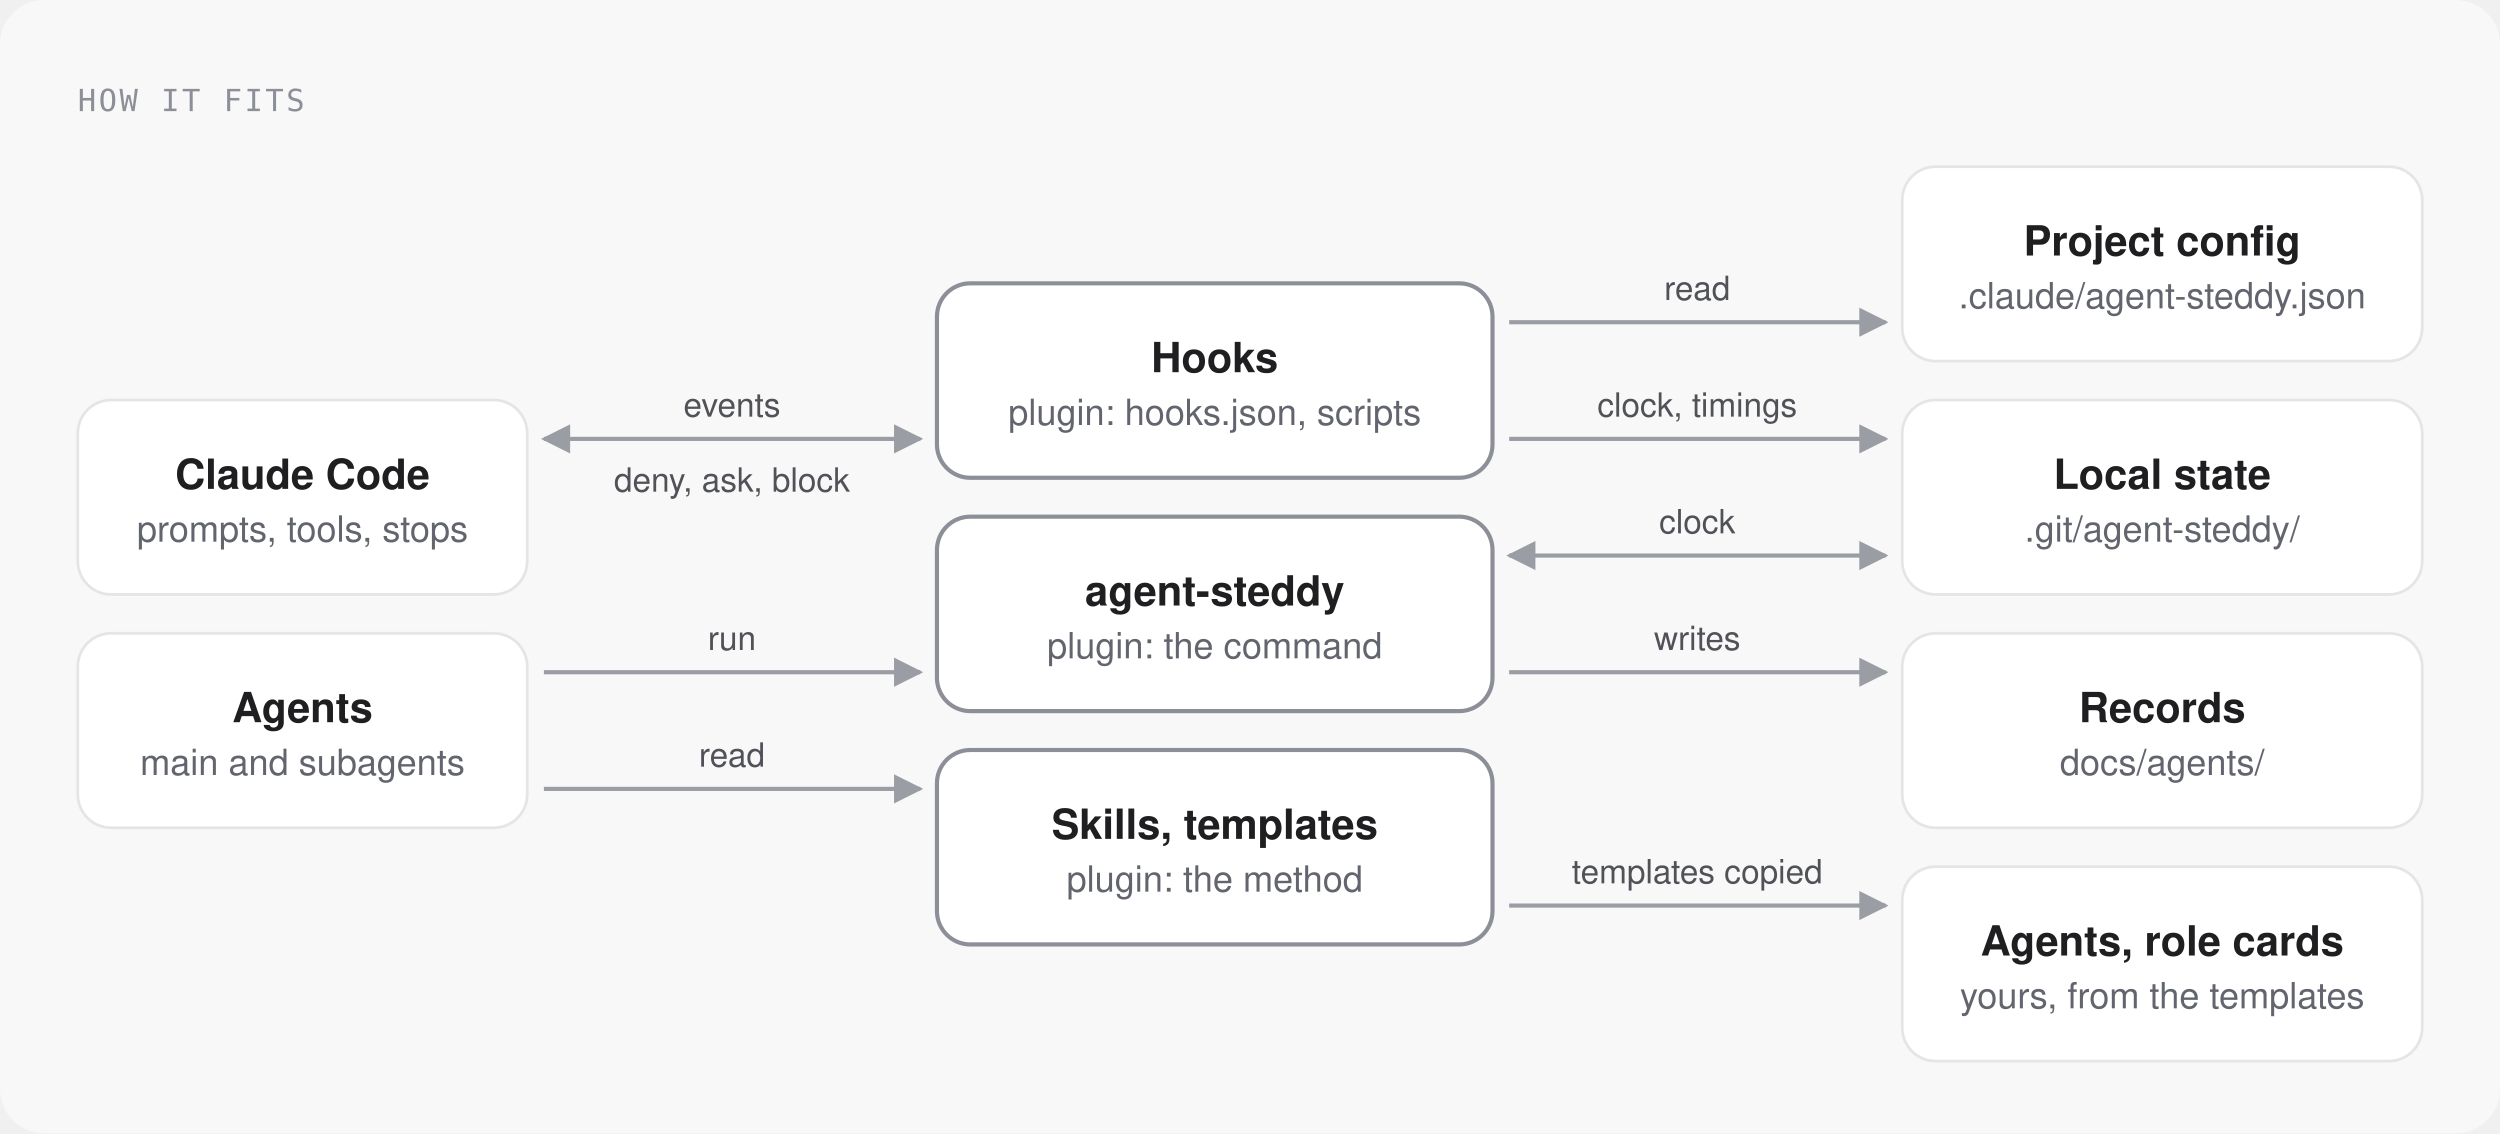
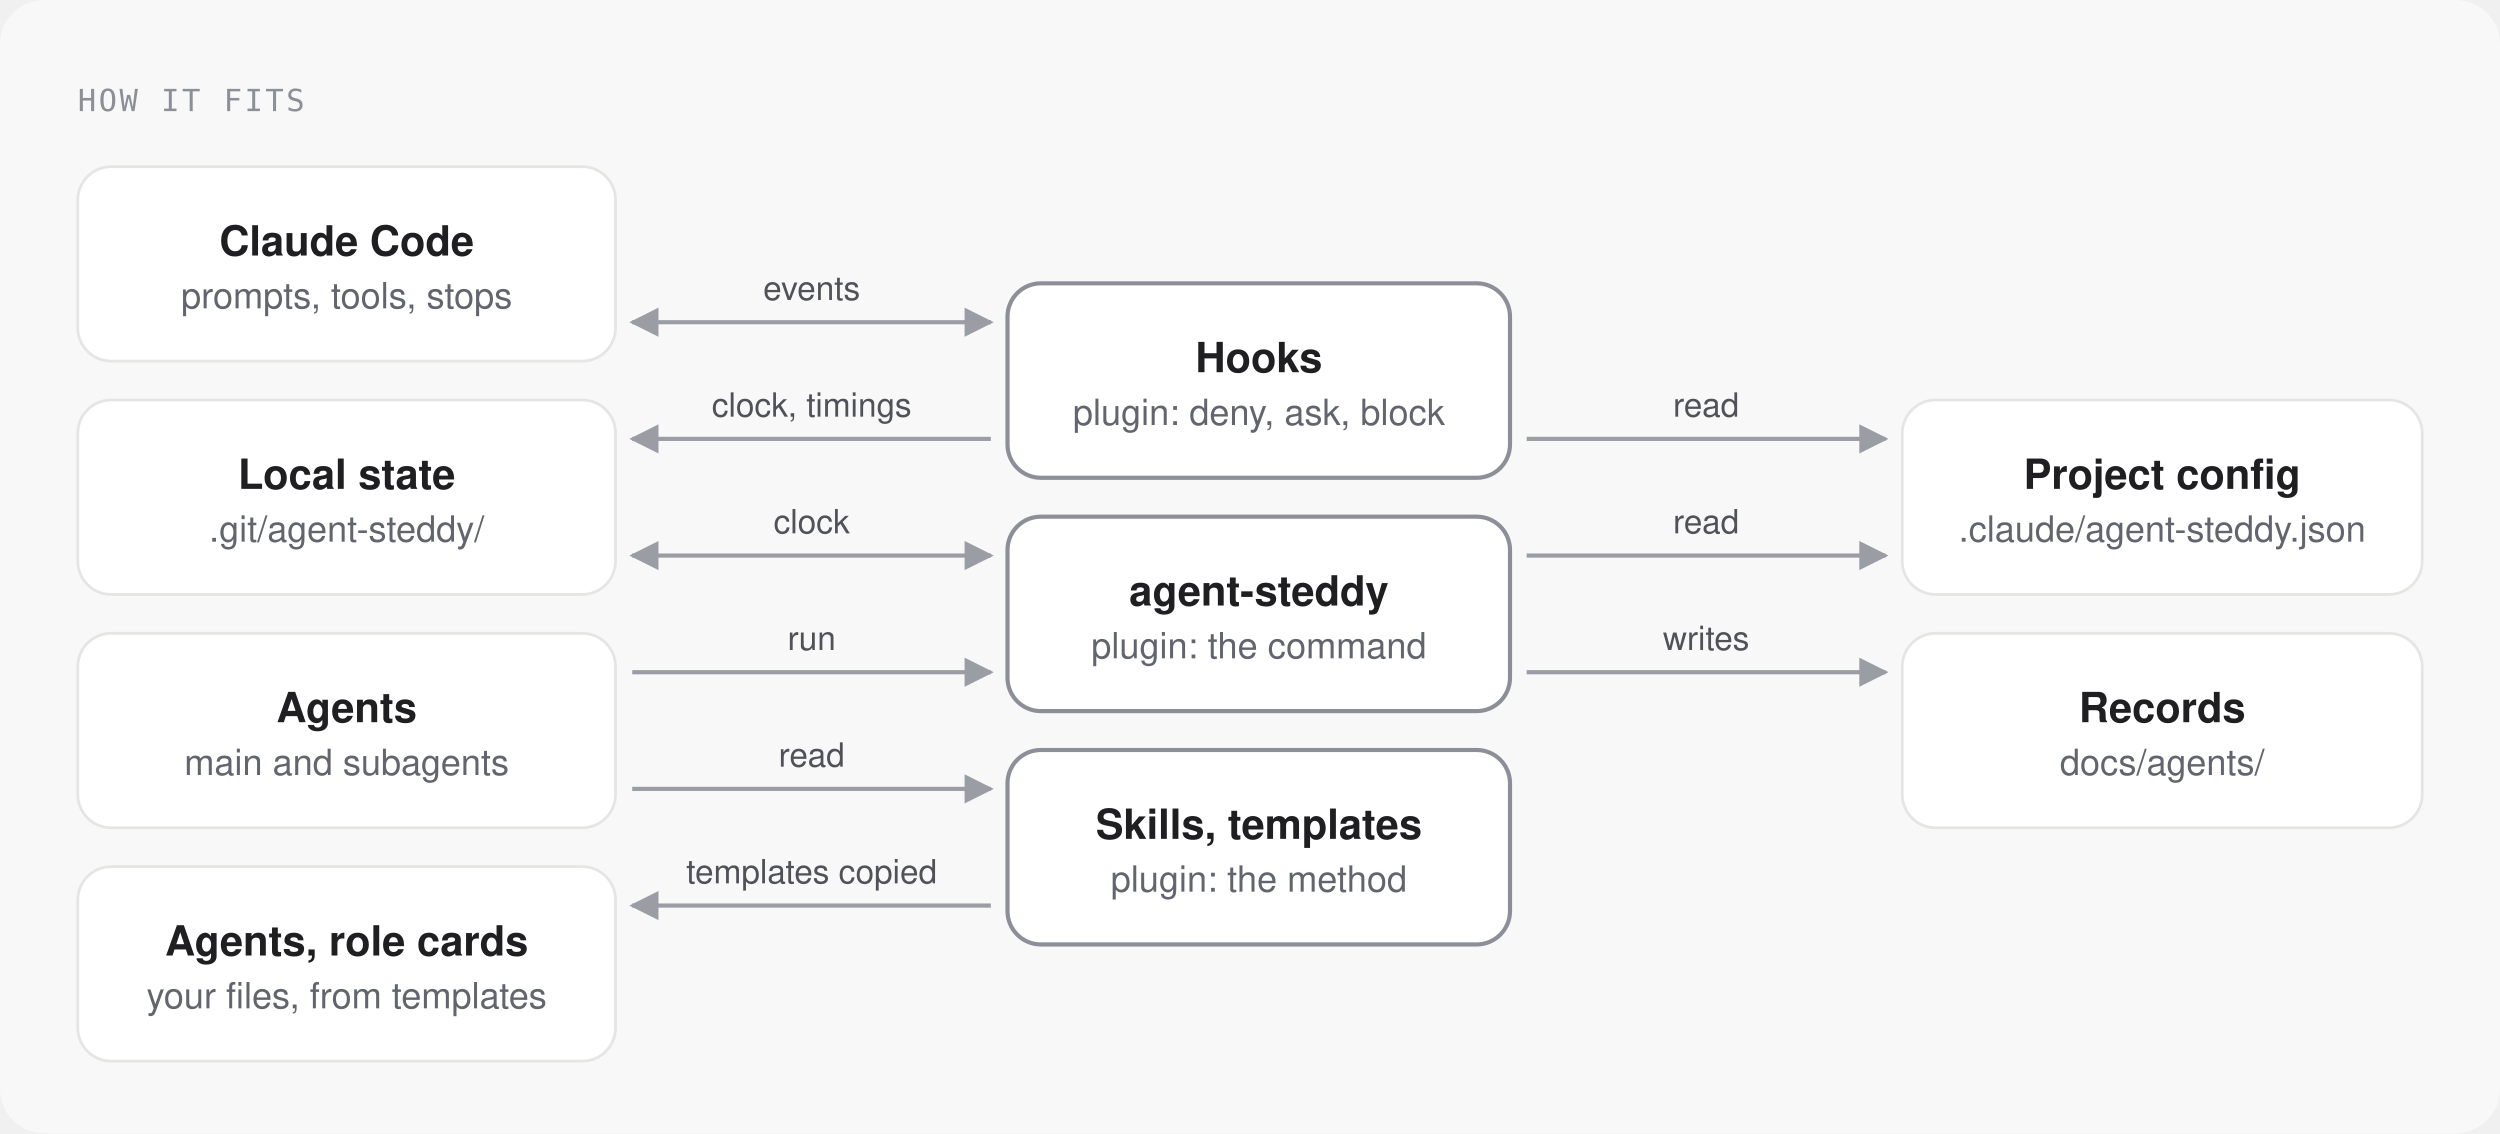
- <svg xmlns="http://www.w3.org/2000/svg" viewBox="0 0 900 408" width="900" height="408" role="img" aria-label="agent-steddy: Claude Code fires its events at the plugin's hooks, which read the project config and answer with deny, ask or block; the hooks keep a task clock and timings in local state under .git/agent-steddy; agents run the agent-steddy command, which keeps that clock and writes the project's records under docs/agents; agents read the skills, and the templates are copied into the project's agents and role cards.">
+ <svg xmlns="http://www.w3.org/2000/svg" viewBox="0 0 900 408" width="900" height="408" role="img" aria-label="agent-steddy: Claude Code fires its events at the plugin's hooks, which read the project config and answer with deny, ask or block; the hooks keep a task clock and timings in local state under .git/agent-steddy; agents run the agent-steddy command, which reads the project config, keeps that clock and writes the project's records under docs/agents; agents read the skills, and the templates are copied into the project's agents and role cards.">
  <style>
  .t{font:600 15px -apple-system, BlinkMacSystemFont, 'Segoe UI', Helvetica, Arial, sans-serif} .s{font:13px -apple-system, BlinkMacSystemFont, 'Segoe UI', Helvetica, Arial, sans-serif} .lbl{font:12px -apple-system, BlinkMacSystemFont, 'Segoe UI', Helvetica, Arial, sans-serif} .cmd{font:12px ui-monospace, SFMono-Regular, Menlo, Consolas, monospace}
  .row{font:500 11px ui-monospace, SFMono-Regular, Menlo, Consolas, monospace;letter-spacing:.08em} .p{font:600 13px -apple-system, BlinkMacSystemFont, 'Segoe UI', Helvetica, Arial, sans-serif} .ln{stroke-width:1.5;fill:none}
  .bg{fill:#F8F8F8} .node{fill:#FFFFFF;stroke:#E5E5E3} .hub{fill:#FFFFFF;stroke:#8C8F97} .t{fill:#1F1F21} .s{fill:#62656D} .lbl,.cmd{fill:#505258} .row{fill:#8C8F97} .ln{stroke:#9A9DA4} .hd{fill:#9A9DA4} .blue rect{fill:#CFE1FD;stroke:#357DE8} .blue text{fill:#123263} .green rect{fill:#D3F1A7;stroke:#5B7F24} .green text{fill:#37471F} .amber rect{fill:#FCE4A6;stroke:#C8894A} .amber text{fill:#693200} .grey rect{fill:#EBEBE9;stroke:#8C8F97} .grey text{fill:#292A2E} .red rect{fill:#FFD5D2;stroke:#E2483D} .red text{fill:#5D1F1A} .purple rect{fill:#EED7FC;stroke:#AF59E1} .purple text{fill:#48245D}
  @media (prefers-color-scheme: dark) { .bg{fill:#1F1F21} .node{fill:#242528;stroke:#34363A} .hub{fill:#242528;stroke:#7E8188} .t{fill:#E4E5E8} .s{fill:#9FA2A8} .lbl,.cmd{fill:#B6B8BC} .row{fill:#7E8188} .ln{stroke:#7E8188} .hd{fill:#7E8188} .blue rect{fill:#123263;stroke:#4688EC} .blue text{fill:#CFE1FD} .green rect{fill:#37471F;stroke:#82B536} .green text{fill:#D3F1A7} .amber rect{fill:#693200;stroke:#C8894A} .amber text{fill:#FCE4A6} .grey rect{fill:#2F3033;stroke:#7E8188} .grey text{fill:#CECFD2} .red rect{fill:#5D1F1A;stroke:#F15B50} .red text{fill:#FFD5D2} .purple rect{fill:#48245D;stroke:#BF63F3} .purple text{fill:#EED7FC} }
</style>
  <defs>
    <marker id="a" viewBox="0 0 10 10" refX="9" refY="5" markerWidth="7" markerHeight="7" orient="auto-start-reverse">
      <path class="hd" d="M0 0L10 5L0 10z" />
    </marker>
  </defs>
  <rect class="bg" width="900" height="408" rx="16" />
  <text class="row" x="28" y="40">HOW IT FITS</text>
-   <rect class="node" x="28.0" y="144.0" width="161.8" height="70" rx="12" />
-   <text class="t" x="108.9" y="176.0" text-anchor="middle">Claude Code</text>
-   <text class="s" x="108.9" y="195.0" text-anchor="middle">prompts, tools, stops</text>
-   <rect class="node" x="28.0" y="228.0" width="161.8" height="70" rx="12" />
-   <text class="t" x="108.9" y="260.0" text-anchor="middle">Agents</text>
-   <text class="s" x="108.9" y="279.0" text-anchor="middle">main and subagents</text>
-   <rect class="hub" x="337.3" y="102.0" width="200.0" height="70" rx="12" stroke-width="1.5" />
-   <text class="t" x="437.3" y="134.0" text-anchor="middle">Hooks</text>
-   <text class="s" x="437.3" y="153.0" text-anchor="middle">plugin: hooks.json, scripts</text>
-   <rect class="hub" x="337.3" y="186.0" width="200.0" height="70" rx="12" stroke-width="1.5" />
-   <text class="t" x="437.3" y="218.0" text-anchor="middle">agent-steddy</text>
-   <text class="s" x="437.3" y="237.0" text-anchor="middle">plugin: the command</text>
-   <rect class="hub" x="337.3" y="270.0" width="200.0" height="70" rx="12" stroke-width="1.5" />
-   <text class="t" x="437.3" y="302.0" text-anchor="middle">Skills, templates</text>
-   <text class="s" x="437.3" y="321.0" text-anchor="middle">plugin: the method</text>
-   <rect class="node" x="684.8" y="60.0" width="187.2" height="70" rx="12" />
-   <text class="t" x="778.4" y="92.0" text-anchor="middle">Project config</text>
-   <text class="s" x="778.4" y="111.0" text-anchor="middle">.claude/agent-steddy.json</text>
+   <rect class="node" x="28.0" y="60.0" width="193.6" height="70" rx="12" />
+   <text class="t" x="124.8" y="92.0" text-anchor="middle">Claude Code</text>
+   <text class="s" x="124.8" y="111.0" text-anchor="middle">prompts, tools, stops</text>
+   <rect class="node" x="28.0" y="144.0" width="193.6" height="70" rx="12" />
+   <text class="t" x="124.8" y="176.0" text-anchor="middle">Local state</text>
+   <text class="s" x="124.8" y="195.0" text-anchor="middle">.git/agent-steddy/</text>
+   <rect class="node" x="28.0" y="228.0" width="193.6" height="70" rx="12" />
+   <text class="t" x="124.8" y="260.0" text-anchor="middle">Agents</text>
+   <text class="s" x="124.8" y="279.0" text-anchor="middle">main and subagents</text>
+   <rect class="node" x="28.0" y="312.0" width="193.6" height="70" rx="12" />
+   <text class="t" x="124.8" y="344.0" text-anchor="middle">Agents, role cards</text>
+   <text class="s" x="124.8" y="363.0" text-anchor="middle">your files, from templates</text>
+   <rect class="hub" x="362.7" y="102.0" width="180.9" height="70" rx="12" stroke-width="1.5" />
+   <text class="t" x="453.2" y="134.0" text-anchor="middle">Hooks</text>
+   <text class="s" x="453.2" y="153.0" text-anchor="middle">plugin: deny, ask, block</text>
+   <rect class="hub" x="362.7" y="186.0" width="180.9" height="70" rx="12" stroke-width="1.5" />
+   <text class="t" x="453.2" y="218.0" text-anchor="middle">agent-steddy</text>
+   <text class="s" x="453.2" y="237.0" text-anchor="middle">plugin: the command</text>
+   <rect class="hub" x="362.7" y="270.0" width="180.9" height="70" rx="12" stroke-width="1.5" />
+   <text class="t" x="453.2" y="302.0" text-anchor="middle">Skills, templates</text>
+   <text class="s" x="453.2" y="321.0" text-anchor="middle">plugin: the method</text>
  <rect class="node" x="684.8" y="144.0" width="187.2" height="70" rx="12" />
-   <text class="t" x="778.4" y="176.0" text-anchor="middle">Local state</text>
-   <text class="s" x="778.4" y="195.0" text-anchor="middle">.git/agent-steddy/</text>
+   <text class="t" x="778.4" y="176.0" text-anchor="middle">Project config</text>
+   <text class="s" x="778.4" y="195.0" text-anchor="middle">.claude/agent-steddy.json</text>
  <rect class="node" x="684.8" y="228.0" width="187.2" height="70" rx="12" />
  <text class="t" x="778.4" y="260.0" text-anchor="middle">Records</text>
  <text class="s" x="778.4" y="279.0" text-anchor="middle">docs/agents/</text>
-   <rect class="node" x="684.8" y="312.0" width="187.2" height="70" rx="12" />
-   <text class="t" x="778.4" y="344.0" text-anchor="middle">Agents, role cards</text>
-   <text class="s" x="778.4" y="363.0" text-anchor="middle">yours, from the templates</text>
-   <path class="ln" d="M195.8 158.0H331.3" marker-end="url(#a)" marker-start="url(#a)" />
-   <text class="lbl" x="263.5" y="150.0" text-anchor="middle">events</text>
-   <text class="lbl" x="263.5" y="177.0" text-anchor="middle">deny, ask, block</text>
-   <path class="ln" d="M195.8 242.0H331.3" marker-end="url(#a)" />
-   <text class="lbl" x="263.5" y="234.0" text-anchor="middle">run</text>
-   <path class="ln" d="M195.8 284.0H331.3" marker-end="url(#a)" />
-   <text class="lbl" x="263.5" y="276.0" text-anchor="middle">read</text>
-   <path class="ln" d="M543.3 116.0H678.8" marker-end="url(#a)" />
-   <text class="lbl" x="611.0" y="108.0" text-anchor="middle">read</text>
-   <path class="ln" d="M543.3 158.0H678.8" marker-end="url(#a)" />
-   <text class="lbl" x="611.0" y="150.0" text-anchor="middle">clock, timings</text>
-   <path class="ln" d="M543.3 200.0H678.8" marker-end="url(#a)" marker-start="url(#a)" />
-   <text class="lbl" x="611.0" y="192.0" text-anchor="middle">clock</text>
-   <path class="ln" d="M543.3 242.0H678.8" marker-end="url(#a)" />
-   <text class="lbl" x="611.0" y="234.0" text-anchor="middle">writes</text>
-   <path class="ln" d="M543.3 326.0H678.8" marker-end="url(#a)" />
-   <text class="lbl" x="611.0" y="318.0" text-anchor="middle">templates copied</text>
+   <path class="ln" d="M227.6 116.0H356.7" marker-end="url(#a)" marker-start="url(#a)" />
+   <text class="lbl" x="292.2" y="108.0" text-anchor="middle">events</text>
+   <path class="ln" d="M227.6 242.0H356.7" marker-end="url(#a)" />
+   <text class="lbl" x="292.2" y="234.0" text-anchor="middle">run</text>
+   <path class="ln" d="M227.6 284.0H356.7" marker-end="url(#a)" />
+   <text class="lbl" x="292.2" y="276.0" text-anchor="middle">read</text>
+   <path class="ln" d="M549.6 158.0H678.8" marker-end="url(#a)" />
+   <text class="lbl" x="614.2" y="150.0" text-anchor="middle">read</text>
+   <path class="ln" d="M549.6 200.0H678.8" marker-end="url(#a)" />
+   <text class="lbl" x="614.2" y="192.0" text-anchor="middle">read</text>
+   <path class="ln" d="M356.7 158.0H227.6" marker-end="url(#a)" />
+   <text class="lbl" x="292.2" y="150.0" text-anchor="middle">clock, timings</text>
+   <path class="ln" d="M356.7 200.0H227.6" marker-end="url(#a)" marker-start="url(#a)" />
+   <text class="lbl" x="292.2" y="192.0" text-anchor="middle">clock</text>
+   <path class="ln" d="M549.6 242.0H678.8" marker-end="url(#a)" />
+   <text class="lbl" x="614.2" y="234.0" text-anchor="middle">writes</text>
+   <path class="ln" d="M356.7 326.0H227.6" marker-end="url(#a)" />
+   <text class="lbl" x="292.2" y="318.0" text-anchor="middle">templates copied</text>
</svg>
